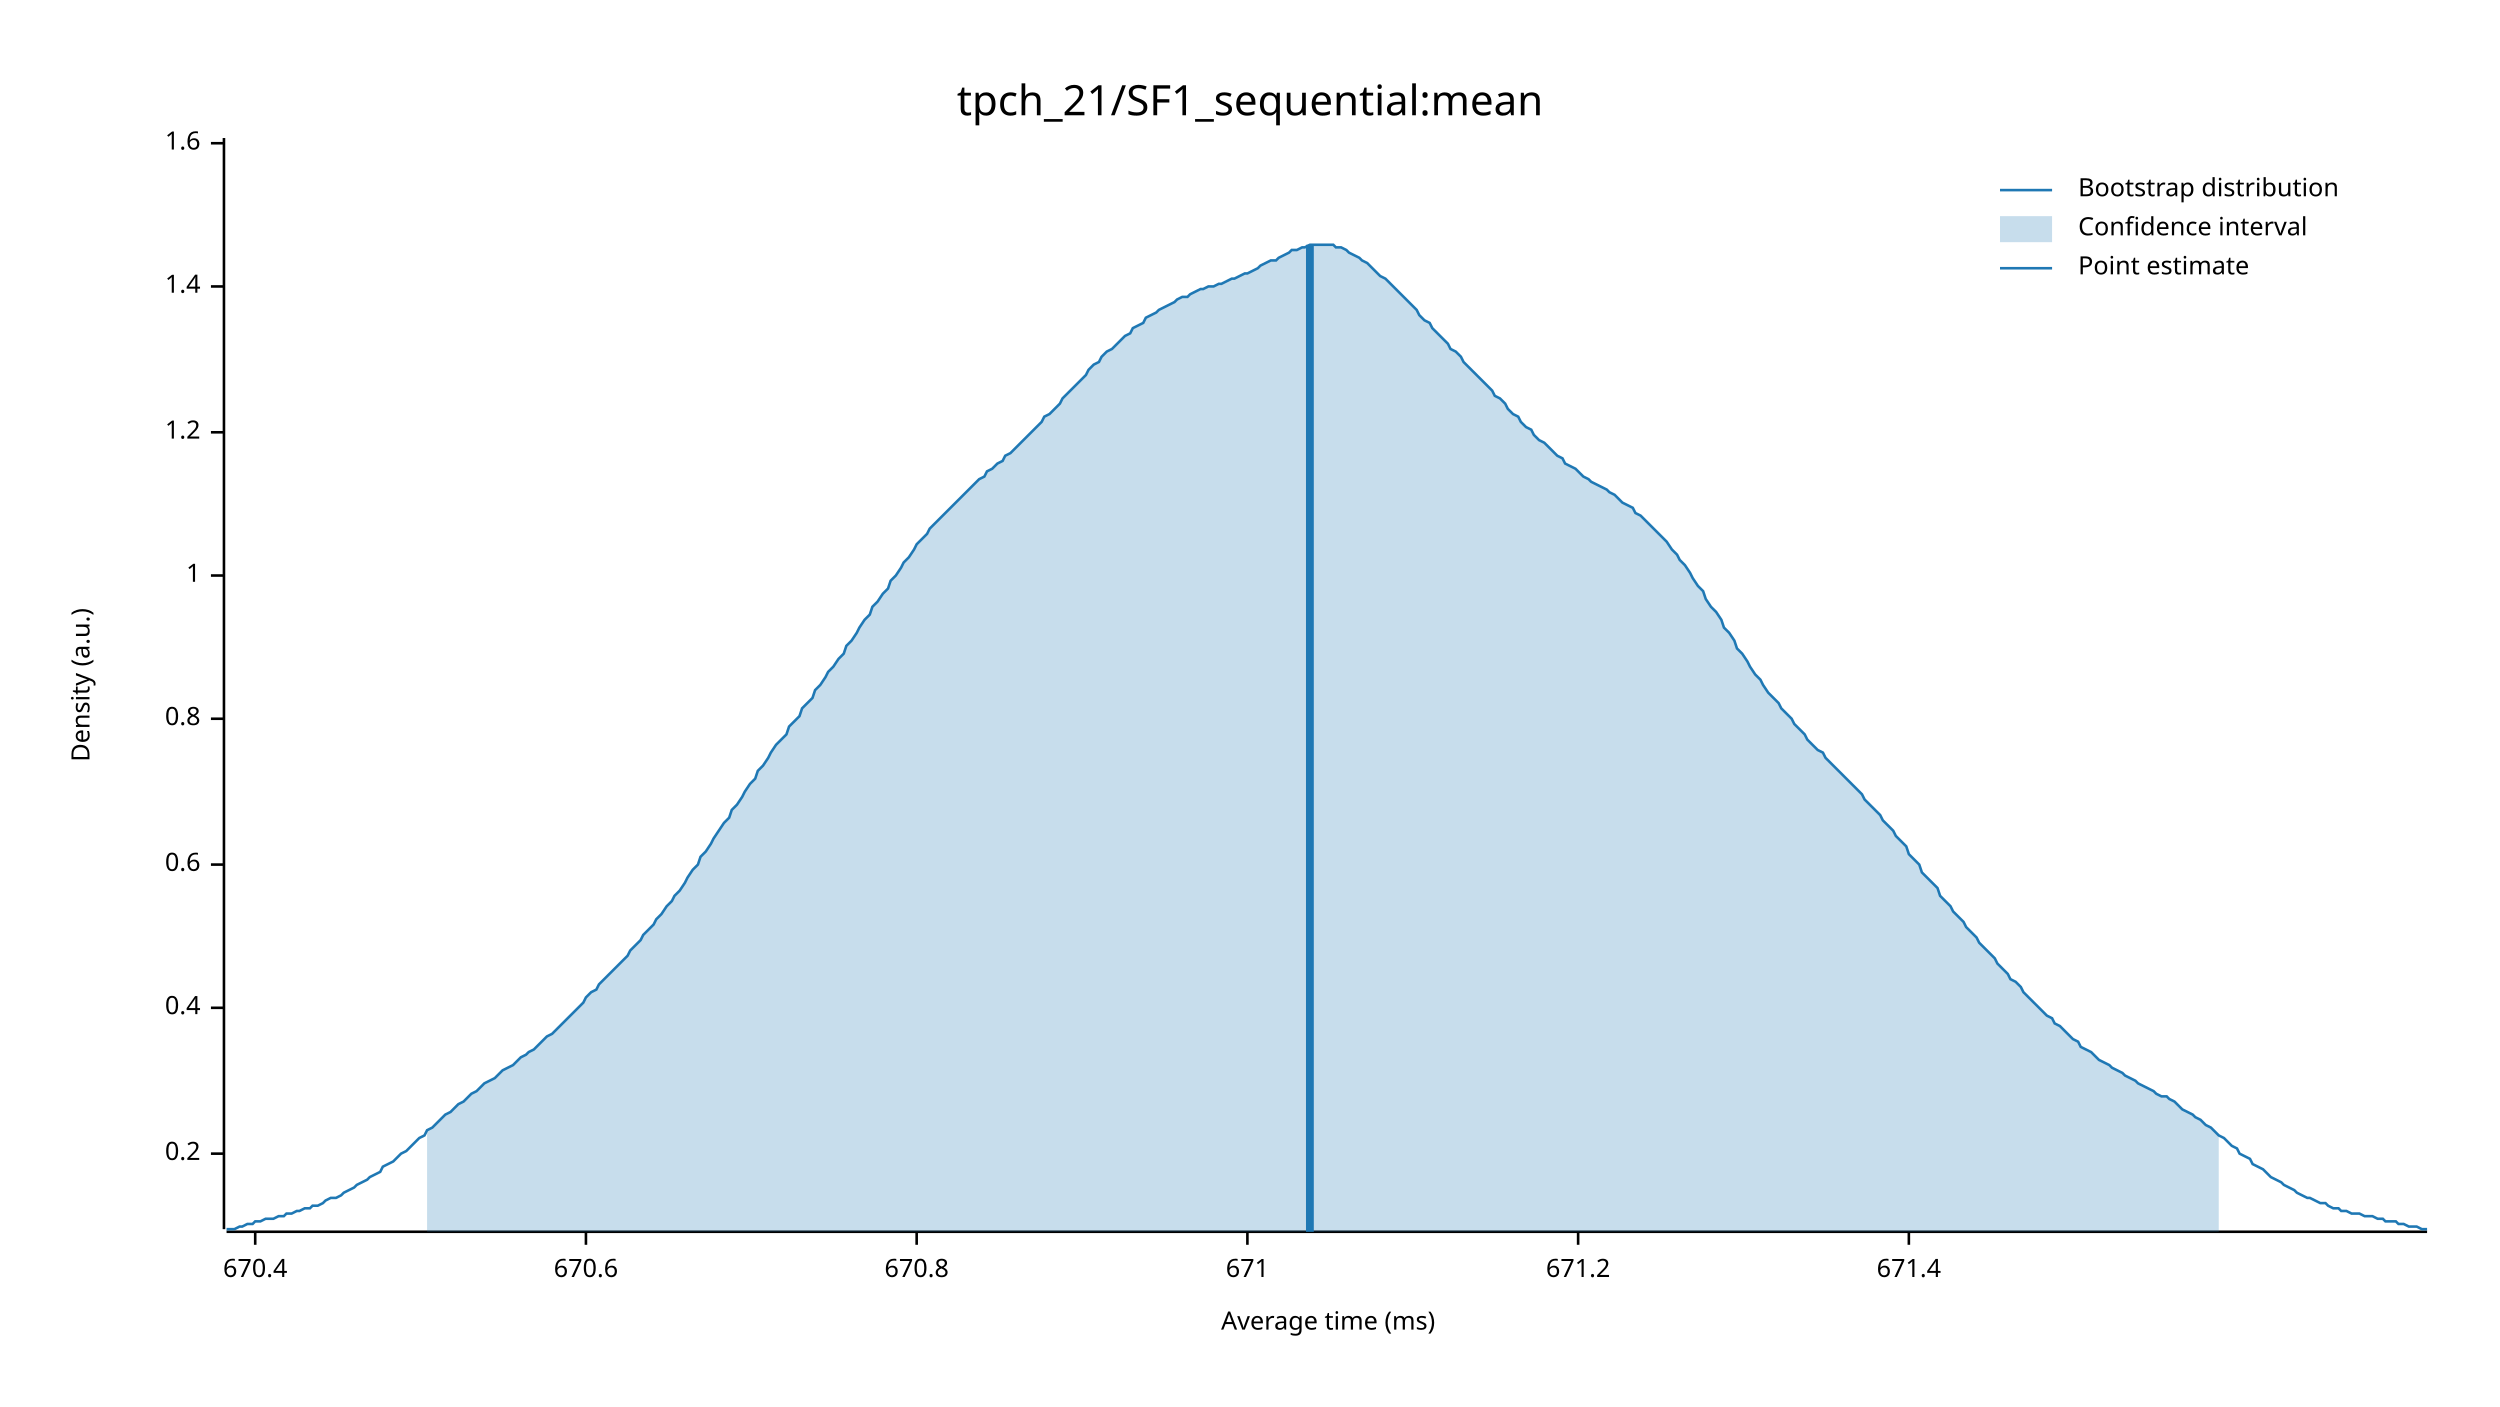
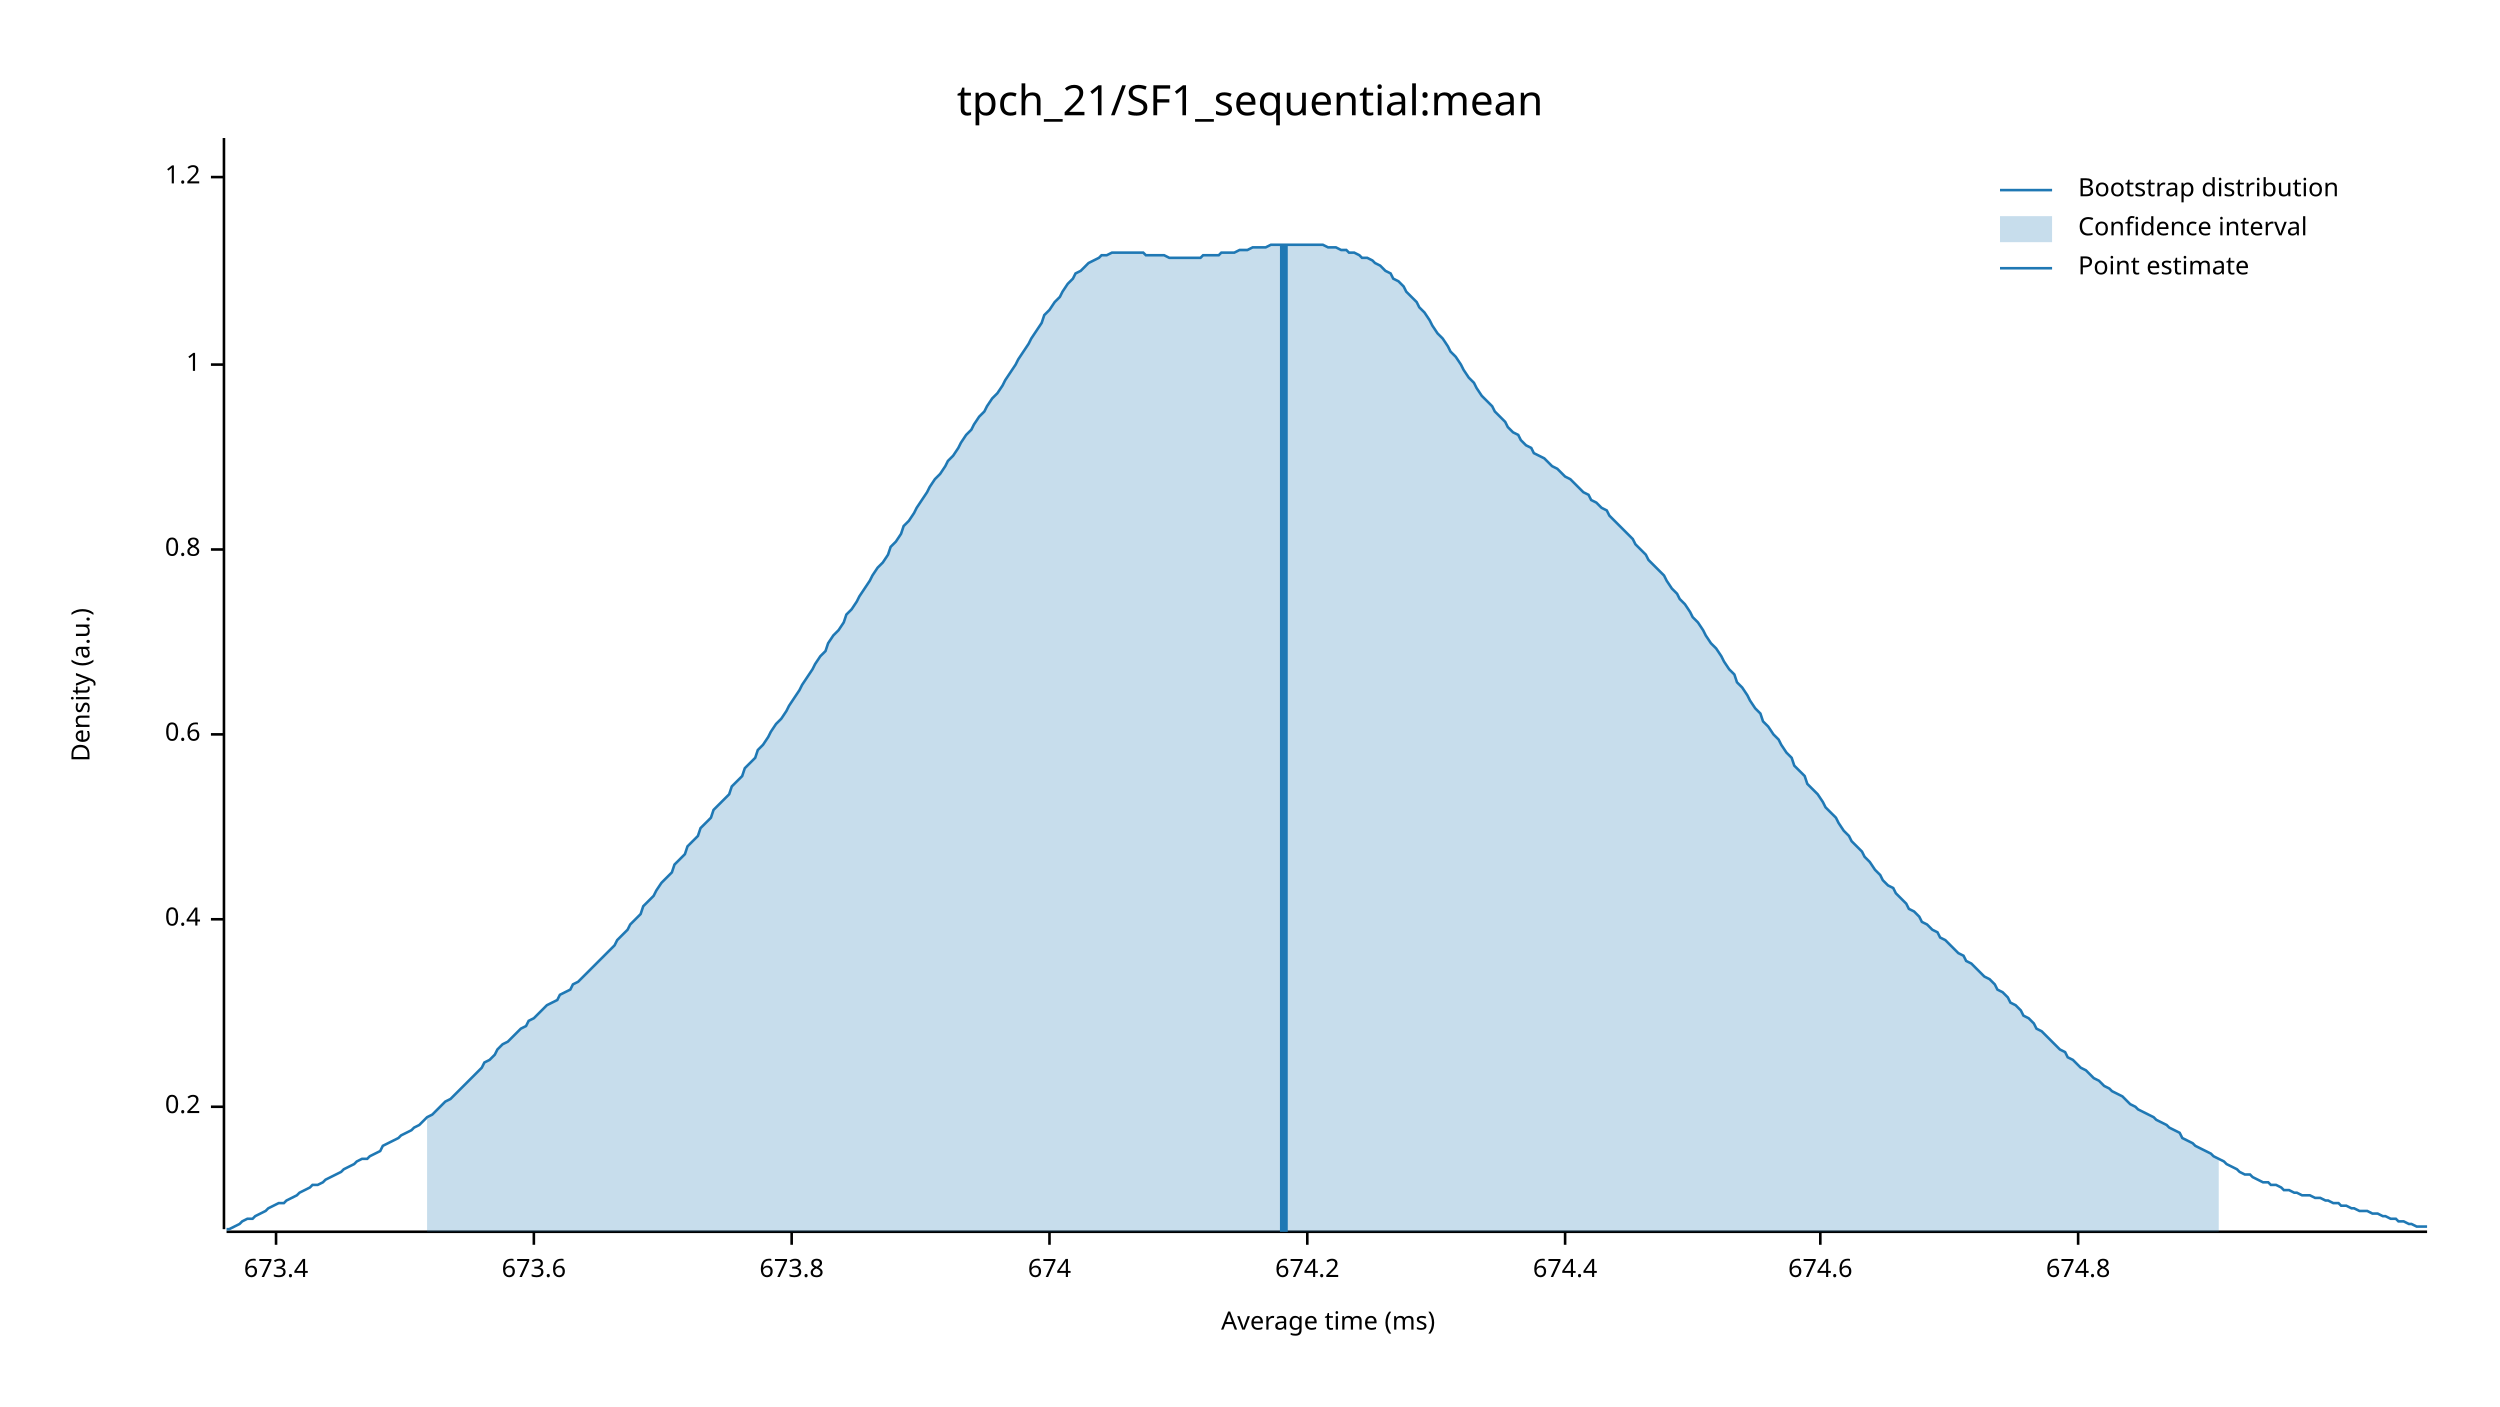
<svg xmlns="http://www.w3.org/2000/svg" width="960" height="540" viewBox="0 0 960 540">
  <text x="480" y="32" dy="0.76em" text-anchor="middle" font-family="sans-serif" font-size="16.129" opacity="1" fill="#000000">
tpch_21/SF1_sequential:mean
</text>
  <text x="27" y="263" dy="0.76em" text-anchor="middle" font-family="sans-serif" font-size="9.677" opacity="1" fill="#000000" transform="rotate(270, 27, 263)">
Density (a.u.)
</text>
  <text x="510" y="513" dy="-0.5ex" text-anchor="middle" font-family="sans-serif" font-size="9.677" opacity="1" fill="#000000">
Average time (ms)
</text>
  <polyline fill="none" opacity="1" stroke="#000000" stroke-width="1" points="86,53 86,472 " />
-   <text x="77" y="443" dy="0.5ex" text-anchor="end" font-family="sans-serif" font-size="9.677" opacity="1" fill="#000000">
+   <text x="77" y="425" dy="0.5ex" text-anchor="end" font-family="sans-serif" font-size="9.677" opacity="1" fill="#000000">
0.2
</text>
-   <polyline fill="none" opacity="1" stroke="#000000" stroke-width="1" points="81,443 86,443 " />
-   <text x="77" y="387" dy="0.5ex" text-anchor="end" font-family="sans-serif" font-size="9.677" opacity="1" fill="#000000">
+   <polyline fill="none" opacity="1" stroke="#000000" stroke-width="1" points="81,425 86,425 " />
+   <text x="77" y="353" dy="0.5ex" text-anchor="end" font-family="sans-serif" font-size="9.677" opacity="1" fill="#000000">
0.4
</text>
-   <polyline fill="none" opacity="1" stroke="#000000" stroke-width="1" points="81,387 86,387 " />
-   <text x="77" y="332" dy="0.5ex" text-anchor="end" font-family="sans-serif" font-size="9.677" opacity="1" fill="#000000">
+   <polyline fill="none" opacity="1" stroke="#000000" stroke-width="1" points="81,353 86,353 " />
+   <text x="77" y="282" dy="0.5ex" text-anchor="end" font-family="sans-serif" font-size="9.677" opacity="1" fill="#000000">
0.6
</text>
-   <polyline fill="none" opacity="1" stroke="#000000" stroke-width="1" points="81,332 86,332 " />
-   <text x="77" y="276" dy="0.5ex" text-anchor="end" font-family="sans-serif" font-size="9.677" opacity="1" fill="#000000">
+   <polyline fill="none" opacity="1" stroke="#000000" stroke-width="1" points="81,282 86,282 " />
+   <text x="77" y="211" dy="0.5ex" text-anchor="end" font-family="sans-serif" font-size="9.677" opacity="1" fill="#000000">
0.8
</text>
-   <polyline fill="none" opacity="1" stroke="#000000" stroke-width="1" points="81,276 86,276 " />
-   <text x="77" y="221" dy="0.5ex" text-anchor="end" font-family="sans-serif" font-size="9.677" opacity="1" fill="#000000">
+   <polyline fill="none" opacity="1" stroke="#000000" stroke-width="1" points="81,211 86,211 " />
+   <text x="77" y="140" dy="0.5ex" text-anchor="end" font-family="sans-serif" font-size="9.677" opacity="1" fill="#000000">
1
</text>
-   <polyline fill="none" opacity="1" stroke="#000000" stroke-width="1" points="81,221 86,221 " />
-   <text x="77" y="166" dy="0.5ex" text-anchor="end" font-family="sans-serif" font-size="9.677" opacity="1" fill="#000000">
+   <polyline fill="none" opacity="1" stroke="#000000" stroke-width="1" points="81,140 86,140 " />
+   <text x="77" y="68" dy="0.5ex" text-anchor="end" font-family="sans-serif" font-size="9.677" opacity="1" fill="#000000">
1.2
</text>
-   <polyline fill="none" opacity="1" stroke="#000000" stroke-width="1" points="81,166 86,166 " />
-   <text x="77" y="110" dy="0.5ex" text-anchor="end" font-family="sans-serif" font-size="9.677" opacity="1" fill="#000000">
- 1.4
+   <polyline fill="none" opacity="1" stroke="#000000" stroke-width="1" points="81,68 86,68 " />
+   <polyline fill="none" opacity="1" stroke="#000000" stroke-width="1" points="87,473 932,473 " />
+   <text x="106" y="483" dy="0.76em" text-anchor="middle" font-family="sans-serif" font-size="9.677" opacity="1" fill="#000000">
+ 673.4
</text>
-   <polyline fill="none" opacity="1" stroke="#000000" stroke-width="1" points="81,110 86,110 " />
-   <text x="77" y="55" dy="0.5ex" text-anchor="end" font-family="sans-serif" font-size="9.677" opacity="1" fill="#000000">
- 1.6
+   <polyline fill="none" opacity="1" stroke="#000000" stroke-width="1" points="106,473 106,478 " />
+   <text x="205" y="483" dy="0.76em" text-anchor="middle" font-family="sans-serif" font-size="9.677" opacity="1" fill="#000000">
+ 673.6
</text>
-   <polyline fill="none" opacity="1" stroke="#000000" stroke-width="1" points="81,55 86,55 " />
-   <polyline fill="none" opacity="1" stroke="#000000" stroke-width="1" points="87,473 932,473 " />
-   <text x="98" y="483" dy="0.76em" text-anchor="middle" font-family="sans-serif" font-size="9.677" opacity="1" fill="#000000">
- 670.4
+   <polyline fill="none" opacity="1" stroke="#000000" stroke-width="1" points="205,473 205,478 " />
+   <text x="304" y="483" dy="0.76em" text-anchor="middle" font-family="sans-serif" font-size="9.677" opacity="1" fill="#000000">
+ 673.8
</text>
-   <polyline fill="none" opacity="1" stroke="#000000" stroke-width="1" points="98,473 98,478 " />
-   <text x="225" y="483" dy="0.76em" text-anchor="middle" font-family="sans-serif" font-size="9.677" opacity="1" fill="#000000">
- 670.6
+   <polyline fill="none" opacity="1" stroke="#000000" stroke-width="1" points="304,473 304,478 " />
+   <text x="403" y="483" dy="0.76em" text-anchor="middle" font-family="sans-serif" font-size="9.677" opacity="1" fill="#000000">
+ 674
</text>
-   <polyline fill="none" opacity="1" stroke="#000000" stroke-width="1" points="225,473 225,478 " />
-   <text x="352" y="483" dy="0.76em" text-anchor="middle" font-family="sans-serif" font-size="9.677" opacity="1" fill="#000000">
- 670.8
+   <polyline fill="none" opacity="1" stroke="#000000" stroke-width="1" points="403,473 403,478 " />
+   <text x="502" y="483" dy="0.76em" text-anchor="middle" font-family="sans-serif" font-size="9.677" opacity="1" fill="#000000">
+ 674.2
</text>
-   <polyline fill="none" opacity="1" stroke="#000000" stroke-width="1" points="352,473 352,478 " />
-   <text x="479" y="483" dy="0.76em" text-anchor="middle" font-family="sans-serif" font-size="9.677" opacity="1" fill="#000000">
- 671
+   <polyline fill="none" opacity="1" stroke="#000000" stroke-width="1" points="502,473 502,478 " />
+   <text x="601" y="483" dy="0.76em" text-anchor="middle" font-family="sans-serif" font-size="9.677" opacity="1" fill="#000000">
+ 674.4
</text>
-   <polyline fill="none" opacity="1" stroke="#000000" stroke-width="1" points="479,473 479,478 " />
-   <text x="606" y="483" dy="0.76em" text-anchor="middle" font-family="sans-serif" font-size="9.677" opacity="1" fill="#000000">
- 671.2
+   <polyline fill="none" opacity="1" stroke="#000000" stroke-width="1" points="601,473 601,478 " />
+   <text x="699" y="483" dy="0.76em" text-anchor="middle" font-family="sans-serif" font-size="9.677" opacity="1" fill="#000000">
+ 674.6
</text>
-   <polyline fill="none" opacity="1" stroke="#000000" stroke-width="1" points="606,473 606,478 " />
-   <text x="733" y="483" dy="0.76em" text-anchor="middle" font-family="sans-serif" font-size="9.677" opacity="1" fill="#000000">
- 671.4
+   <polyline fill="none" opacity="1" stroke="#000000" stroke-width="1" points="699,473 699,478 " />
+   <text x="798" y="483" dy="0.76em" text-anchor="middle" font-family="sans-serif" font-size="9.677" opacity="1" fill="#000000">
+ 674.8
</text>
-   <polyline fill="none" opacity="1" stroke="#000000" stroke-width="1" points="733,473 733,478 " />
-   <polyline fill="none" opacity="1" stroke="#1F78B4" stroke-width="1" points="87,472 88,472 90,472 92,471 93,471 95,470 97,470 98,469 100,469 102,468 103,468 105,468 107,467 109,467 110,466 112,466 114,465 115,465 117,464 119,464 120,463 122,463 124,462 125,461 127,460 129,460 131,459 132,458 134,457 136,456 137,455 139,454 141,453 142,452 144,451 146,450 147,448 149,447 151,446 153,444 154,443 156,442 158,440 159,439 161,437 163,436 164,434 166,433 168,431 169,430 171,428 173,427 175,425 176,424 178,423 180,421 181,420 183,419 185,417 186,416 188,415 190,414 191,413 193,411 195,410 197,409 198,408 200,406 202,405 203,404 205,403 207,401 208,400 210,398 212,397 214,395 215,394 217,392 219,390 220,389 222,387 224,385 225,383 227,381 229,380 230,378 232,376 234,374 236,372 237,371 239,369 241,367 242,365 244,363 246,361 247,359 249,357 251,355 252,353 254,351 256,348 258,346 259,344 261,342 263,339 264,337 266,334 268,332 269,329 271,327 273,324 274,322 276,319 278,316 280,314 281,311 283,309 285,306 286,304 288,301 290,299 291,296 293,294 295,291 296,289 298,286 300,284 302,282 303,279 305,277 307,275 308,272 310,270 312,268 313,265 315,263 317,260 318,258 320,256 322,253 324,251 325,248 327,246 329,243 330,241 332,238 334,236 335,233 337,231 339,228 341,226 342,223 344,221 346,218 347,216 349,214 351,211 352,209 354,207 356,205 357,203 359,201 361,199 363,197 364,196 366,194 368,192 369,191 371,189 373,187 374,186 376,184 378,183 379,181 381,180 383,178 385,177 386,175 388,174 390,172 391,171 393,169 395,167 396,166 398,164 400,162 401,160 403,159 405,157 407,155 408,153 410,151 412,149 413,148 415,146 417,144 418,142 420,140 422,139 423,137 425,135 427,134 429,132 430,131 432,129 434,128 435,126 437,125 439,124 440,122 442,121 444,120 445,119 447,118 449,117 451,116 452,115 454,114 456,114 457,113 459,112 461,111 462,111 464,110 466,110 468,109 469,109 471,108 473,107 474,107 476,106 478,105 479,105 481,104 483,103 484,102 486,101 488,100 490,100 491,99 493,98 495,97 496,96 498,96 500,95 501,95 503,94 505,94 506,94 508,94 510,94 512,94 513,95 515,95 517,96 518,97 520,98 522,99 523,100 525,101 527,103 528,104 530,106 532,107 534,109 535,110 537,112 539,114 540,115 542,117 544,119 545,121 547,123 549,124 550,126 552,128 554,130 556,132 557,134 559,135 561,137 562,139 564,141 566,143 567,144 569,146 571,148 573,150 574,152 576,153 578,155 579,157 581,159 583,160 584,162 586,164 588,165 589,167 591,169 593,170 595,172 596,173 598,175 600,176 601,178 603,179 605,180 606,181 608,183 610,184 611,185 613,186 615,187 617,188 618,189 620,190 622,192 623,193 625,194 627,195 628,197 630,198 632,200 633,201 635,203 637,205 639,207 640,208 642,211 644,213 645,215 647,217 649,220 650,222 652,225 654,227 655,230 657,233 659,235 661,238 662,241 664,243 666,246 667,249 669,251 671,254 672,256 674,259 676,261 677,263 679,266 681,268 683,270 684,272 686,274 688,276 689,278 691,280 693,282 694,284 696,286 698,288 700,289 701,291 703,293 705,295 706,296 708,298 710,300 711,301 713,303 715,305 716,307 718,309 720,311 722,313 723,315 725,317 727,319 728,321 730,323 732,325 733,328 735,330 737,332 738,335 740,337 742,339 744,341 745,344 747,346 749,348 750,350 752,352 754,354 755,356 757,358 759,360 760,362 762,364 764,366 766,368 767,370 769,372 771,374 772,376 774,377 776,379 777,381 779,383 781,385 782,386 784,388 786,390 788,391 789,393 791,394 793,396 794,397 796,399 798,400 799,402 801,403 803,404 804,405 806,407 808,408 810,409 811,410 813,411 815,412 816,413 818,414 820,415 821,416 823,417 825,418 827,419 828,420 830,421 832,421 833,422 835,423 837,425 838,426 840,427 842,428 843,429 845,430 847,432 849,433 850,434 852,436 854,437 855,438 857,440 859,441 860,443 862,444 864,445 865,447 867,448 869,449 871,451 872,452 874,453 876,454 877,455 879,456 881,457 882,458 884,459 886,460 887,460 889,461 891,462 893,462 894,463 896,464 898,464 899,465 901,465 903,466 904,466 906,466 908,467 909,467 911,467 913,468 915,468 916,469 918,469 920,469 921,470 923,470 925,471 926,471 928,471 930,472 932,472 " />
-   <polygon opacity="0.25" fill="#1F78B4" points="164,434 166,433 168,431 169,430 171,428 173,427 175,425 176,424 178,423 180,421 181,420 183,419 185,417 186,416 188,415 190,414 191,413 193,411 195,410 197,409 198,408 200,406 202,405 203,404 205,403 207,401 208,400 210,398 212,397 214,395 215,394 217,392 219,390 220,389 222,387 224,385 225,383 227,381 229,380 230,378 232,376 234,374 236,372 237,371 239,369 241,367 242,365 244,363 246,361 247,359 249,357 251,355 252,353 254,351 256,348 258,346 259,344 261,342 263,339 264,337 266,334 268,332 269,329 271,327 273,324 274,322 276,319 278,316 280,314 281,311 283,309 285,306 286,304 288,301 290,299 291,296 293,294 295,291 296,289 298,286 300,284 302,282 303,279 305,277 307,275 308,272 310,270 312,268 313,265 315,263 317,260 318,258 320,256 322,253 324,251 325,248 327,246 329,243 330,241 332,238 334,236 335,233 337,231 339,228 341,226 342,223 344,221 346,218 347,216 349,214 351,211 352,209 354,207 356,205 357,203 359,201 361,199 363,197 364,196 366,194 368,192 369,191 371,189 373,187 374,186 376,184 378,183 379,181 381,180 383,178 385,177 386,175 388,174 390,172 391,171 393,169 395,167 396,166 398,164 400,162 401,160 403,159 405,157 407,155 408,153 410,151 412,149 413,148 415,146 417,144 418,142 420,140 422,139 423,137 425,135 427,134 429,132 430,131 432,129 434,128 435,126 437,125 439,124 440,122 442,121 444,120 445,119 447,118 449,117 451,116 452,115 454,114 456,114 457,113 459,112 461,111 462,111 464,110 466,110 468,109 469,109 471,108 473,107 474,107 476,106 478,105 479,105 481,104 483,103 484,102 486,101 488,100 490,100 491,99 493,98 495,97 496,96 498,96 500,95 501,95 503,94 505,94 506,94 508,94 510,94 512,94 513,95 515,95 517,96 518,97 520,98 522,99 523,100 525,101 527,103 528,104 530,106 532,107 534,109 535,110 537,112 539,114 540,115 542,117 544,119 545,121 547,123 549,124 550,126 552,128 554,130 556,132 557,134 559,135 561,137 562,139 564,141 566,143 567,144 569,146 571,148 573,150 574,152 576,153 578,155 579,157 581,159 583,160 584,162 586,164 588,165 589,167 591,169 593,170 595,172 596,173 598,175 600,176 601,178 603,179 605,180 606,181 608,183 610,184 611,185 613,186 615,187 617,188 618,189 620,190 622,192 623,193 625,194 627,195 628,197 630,198 632,200 633,201 635,203 637,205 639,207 640,208 642,211 644,213 645,215 647,217 649,220 650,222 652,225 654,227 655,230 657,233 659,235 661,238 662,241 664,243 666,246 667,249 669,251 671,254 672,256 674,259 676,261 677,263 679,266 681,268 683,270 684,272 686,274 688,276 689,278 691,280 693,282 694,284 696,286 698,288 700,289 701,291 703,293 705,295 706,296 708,298 710,300 711,301 713,303 715,305 716,307 718,309 720,311 722,313 723,315 725,317 727,319 728,321 730,323 732,325 733,328 735,330 737,332 738,335 740,337 742,339 744,341 745,344 747,346 749,348 750,350 752,352 754,354 755,356 757,358 759,360 760,362 762,364 764,366 766,368 767,370 769,372 771,374 772,376 774,377 776,379 777,381 779,383 781,385 782,386 784,388 786,390 788,391 789,393 791,394 793,396 794,397 796,399 798,400 799,402 801,403 803,404 804,405 806,407 808,408 810,409 811,410 813,411 815,412 816,413 818,414 820,415 821,416 823,417 825,418 827,419 828,420 830,421 832,421 833,422 835,423 837,425 838,426 840,427 842,428 843,429 845,430 847,432 849,433 850,434 852,436 852,473 164,473 " />
-   <polyline fill="none" opacity="1" stroke="#1F78B4" stroke-width="3" points="503,473 503,94 " />
+   <polyline fill="none" opacity="1" stroke="#000000" stroke-width="1" points="798,473 798,478 " />
+   <polyline fill="none" opacity="1" stroke="#1F78B4" stroke-width="1" points="87,472 88,472 90,471 92,470 93,469 95,468 97,468 98,467 100,466 102,465 103,464 105,463 107,462 109,462 110,461 112,460 114,459 115,458 117,457 119,456 120,455 122,455 124,454 125,453 127,452 129,451 131,450 132,449 134,448 136,447 137,446 139,445 141,445 142,444 144,443 146,442 147,440 149,439 151,438 153,437 154,436 156,435 158,434 159,433 161,432 163,430 164,429 166,428 168,426 169,425 171,423 173,422 175,420 176,419 178,417 180,415 181,414 183,412 185,410 186,408 188,407 190,405 191,403 193,401 195,400 197,398 198,397 200,395 202,394 203,392 205,391 207,389 208,388 210,386 212,385 214,384 215,382 217,381 219,380 220,378 222,377 224,375 225,374 227,372 229,370 230,369 232,367 234,365 236,363 237,361 239,359 241,357 242,355 244,353 246,351 247,348 249,346 251,344 252,342 254,339 256,337 258,335 259,332 261,330 263,328 264,325 266,323 268,321 269,318 271,316 273,314 274,311 276,309 278,307 280,305 281,302 283,300 285,298 286,295 288,293 290,291 291,288 293,286 295,283 296,281 298,278 300,276 302,273 303,271 305,268 307,265 308,263 310,260 312,257 313,255 315,252 317,250 318,247 320,244 322,242 324,239 325,236 327,234 329,231 330,229 332,226 334,223 335,221 337,218 339,216 341,213 342,210 344,208 346,205 347,202 349,200 351,197 352,195 354,192 356,189 357,187 359,184 361,182 363,179 364,177 366,175 368,172 369,170 371,167 373,165 374,163 376,160 378,158 379,156 381,153 383,151 385,148 386,146 388,143 390,140 391,138 393,135 395,132 396,130 398,127 400,124 401,121 403,119 405,116 407,114 408,112 410,109 412,107 413,105 415,104 417,102 418,101 420,100 422,99 423,98 425,98 427,97 429,97 430,97 432,97 434,97 435,97 437,97 439,97 440,98 442,98 444,98 445,98 447,98 449,99 451,99 452,99 454,99 456,99 457,99 459,99 461,99 462,98 464,98 466,98 468,98 469,97 471,97 473,97 474,97 476,96 478,96 479,96 481,95 483,95 484,95 486,95 488,94 490,94 491,94 493,94 495,94 496,94 498,94 500,94 501,94 503,94 505,94 506,94 508,94 510,95 512,95 513,95 515,96 517,96 518,97 520,97 522,98 523,99 525,99 527,100 528,101 530,102 532,104 534,105 535,107 537,108 539,110 540,112 542,114 544,116 545,118 547,120 549,123 550,125 552,128 554,130 556,133 557,135 559,137 561,140 562,142 564,145 566,147 567,149 569,152 571,154 573,156 574,158 576,160 578,162 579,164 581,166 583,167 584,169 586,171 588,172 589,174 591,175 593,176 595,178 596,179 598,180 600,182 601,183 603,184 605,186 606,187 608,189 610,190 611,192 613,193 615,195 617,196 618,198 620,200 622,202 623,203 625,205 627,207 628,209 630,211 632,213 633,215 635,217 637,219 639,221 640,223 642,226 644,228 645,230 647,232 649,235 650,237 652,239 654,242 655,244 657,247 659,249 661,252 662,254 664,257 666,259 667,262 669,264 671,267 672,269 674,272 676,274 677,277 679,279 681,282 683,284 684,286 686,289 688,291 689,294 691,296 693,298 694,301 696,303 698,305 700,308 701,310 703,312 705,314 706,316 708,319 710,321 711,323 713,325 715,327 716,329 718,331 720,334 722,336 723,338 725,340 727,341 728,343 730,345 732,347 733,349 735,350 737,352 738,354 740,355 742,357 744,358 745,360 747,361 749,363 750,364 752,366 754,367 755,369 757,370 759,372 760,373 762,375 764,376 766,378 767,380 769,381 771,383 772,385 774,386 776,388 777,390 779,391 781,393 782,395 784,396 786,398 788,400 789,401 791,403 793,404 794,406 796,407 798,409 799,410 801,411 803,413 804,414 806,415 808,417 810,418 811,419 813,420 815,421 816,422 818,424 820,425 821,426 823,427 825,428 827,429 828,430 830,431 832,432 833,433 835,434 837,435 838,437 840,438 842,439 843,440 845,441 847,442 849,443 850,444 852,445 854,446 855,447 857,448 859,449 860,450 862,451 864,451 865,452 867,453 869,454 871,454 872,455 874,455 876,456 877,457 879,457 881,458 882,458 884,459 886,459 887,459 889,460 891,460 893,461 894,461 896,462 898,462 899,463 901,463 903,464 904,464 906,465 908,465 909,465 911,466 913,466 915,467 916,467 918,468 920,468 921,469 923,469 925,470 926,470 928,471 930,471 932,471 " />
+   <polygon opacity="0.25" fill="#1F78B4" points="164,429 166,428 168,426 169,425 171,423 173,422 175,420 176,419 178,417 180,415 181,414 183,412 185,410 186,408 188,407 190,405 191,403 193,401 195,400 197,398 198,397 200,395 202,394 203,392 205,391 207,389 208,388 210,386 212,385 214,384 215,382 217,381 219,380 220,378 222,377 224,375 225,374 227,372 229,370 230,369 232,367 234,365 236,363 237,361 239,359 241,357 242,355 244,353 246,351 247,348 249,346 251,344 252,342 254,339 256,337 258,335 259,332 261,330 263,328 264,325 266,323 268,321 269,318 271,316 273,314 274,311 276,309 278,307 280,305 281,302 283,300 285,298 286,295 288,293 290,291 291,288 293,286 295,283 296,281 298,278 300,276 302,273 303,271 305,268 307,265 308,263 310,260 312,257 313,255 315,252 317,250 318,247 320,244 322,242 324,239 325,236 327,234 329,231 330,229 332,226 334,223 335,221 337,218 339,216 341,213 342,210 344,208 346,205 347,202 349,200 351,197 352,195 354,192 356,189 357,187 359,184 361,182 363,179 364,177 366,175 368,172 369,170 371,167 373,165 374,163 376,160 378,158 379,156 381,153 383,151 385,148 386,146 388,143 390,140 391,138 393,135 395,132 396,130 398,127 400,124 401,121 403,119 405,116 407,114 408,112 410,109 412,107 413,105 415,104 417,102 418,101 420,100 422,99 423,98 425,98 427,97 429,97 430,97 432,97 434,97 435,97 437,97 439,97 440,98 442,98 444,98 445,98 447,98 449,99 451,99 452,99 454,99 456,99 457,99 459,99 461,99 462,98 464,98 466,98 468,98 469,97 471,97 473,97 474,97 476,96 478,96 479,96 481,95 483,95 484,95 486,95 488,94 490,94 491,94 493,94 495,94 496,94 498,94 500,94 501,94 503,94 505,94 506,94 508,94 510,95 512,95 513,95 515,96 517,96 518,97 520,97 522,98 523,99 525,99 527,100 528,101 530,102 532,104 534,105 535,107 537,108 539,110 540,112 542,114 544,116 545,118 547,120 549,123 550,125 552,128 554,130 556,133 557,135 559,137 561,140 562,142 564,145 566,147 567,149 569,152 571,154 573,156 574,158 576,160 578,162 579,164 581,166 583,167 584,169 586,171 588,172 589,174 591,175 593,176 595,178 596,179 598,180 600,182 601,183 603,184 605,186 606,187 608,189 610,190 611,192 613,193 615,195 617,196 618,198 620,200 622,202 623,203 625,205 627,207 628,209 630,211 632,213 633,215 635,217 637,219 639,221 640,223 642,226 644,228 645,230 647,232 649,235 650,237 652,239 654,242 655,244 657,247 659,249 661,252 662,254 664,257 666,259 667,262 669,264 671,267 672,269 674,272 676,274 677,277 679,279 681,282 683,284 684,286 686,289 688,291 689,294 691,296 693,298 694,301 696,303 698,305 700,308 701,310 703,312 705,314 706,316 708,319 710,321 711,323 713,325 715,327 716,329 718,331 720,334 722,336 723,338 725,340 727,341 728,343 730,345 732,347 733,349 735,350 737,352 738,354 740,355 742,357 744,358 745,360 747,361 749,363 750,364 752,366 754,367 755,369 757,370 759,372 760,373 762,375 764,376 766,378 767,380 769,381 771,383 772,385 774,386 776,388 777,390 779,391 781,393 782,395 784,396 786,398 788,400 789,401 791,403 793,404 794,406 796,407 798,409 799,410 801,411 803,413 804,414 806,415 808,417 810,418 811,419 813,420 815,421 816,422 818,424 820,425 821,426 823,427 825,428 827,429 828,430 830,431 832,432 833,433 835,434 837,435 838,437 840,438 842,439 843,440 845,441 847,442 849,443 850,444 852,445 852,473 164,473 " />
+   <polyline fill="none" opacity="1" stroke="#1F78B4" stroke-width="3" points="493,473 493,94 " />
  <text x="798" y="68" dy="0.76em" text-anchor="start" font-family="sans-serif" font-size="9.677" opacity="1" fill="#000000">
Bootstrap distribution
</text>
  <text x="798" y="83" dy="0.76em" text-anchor="start" font-family="sans-serif" font-size="9.677" opacity="1" fill="#000000">
Confidence interval
</text>
  <text x="798" y="98" dy="0.76em" text-anchor="start" font-family="sans-serif" font-size="9.677" opacity="1" fill="#000000">
Point estimate
</text>
  <polyline fill="none" opacity="1" stroke="#1F78B4" stroke-width="1" points="768,73 788,73 " />
  <rect x="768" y="83" width="20" height="10" opacity="0.25" fill="#1F78B4" stroke="none" />
  <polyline fill="none" opacity="1" stroke="#1F78B4" stroke-width="1" points="768,103 788,103 " />
</svg>
